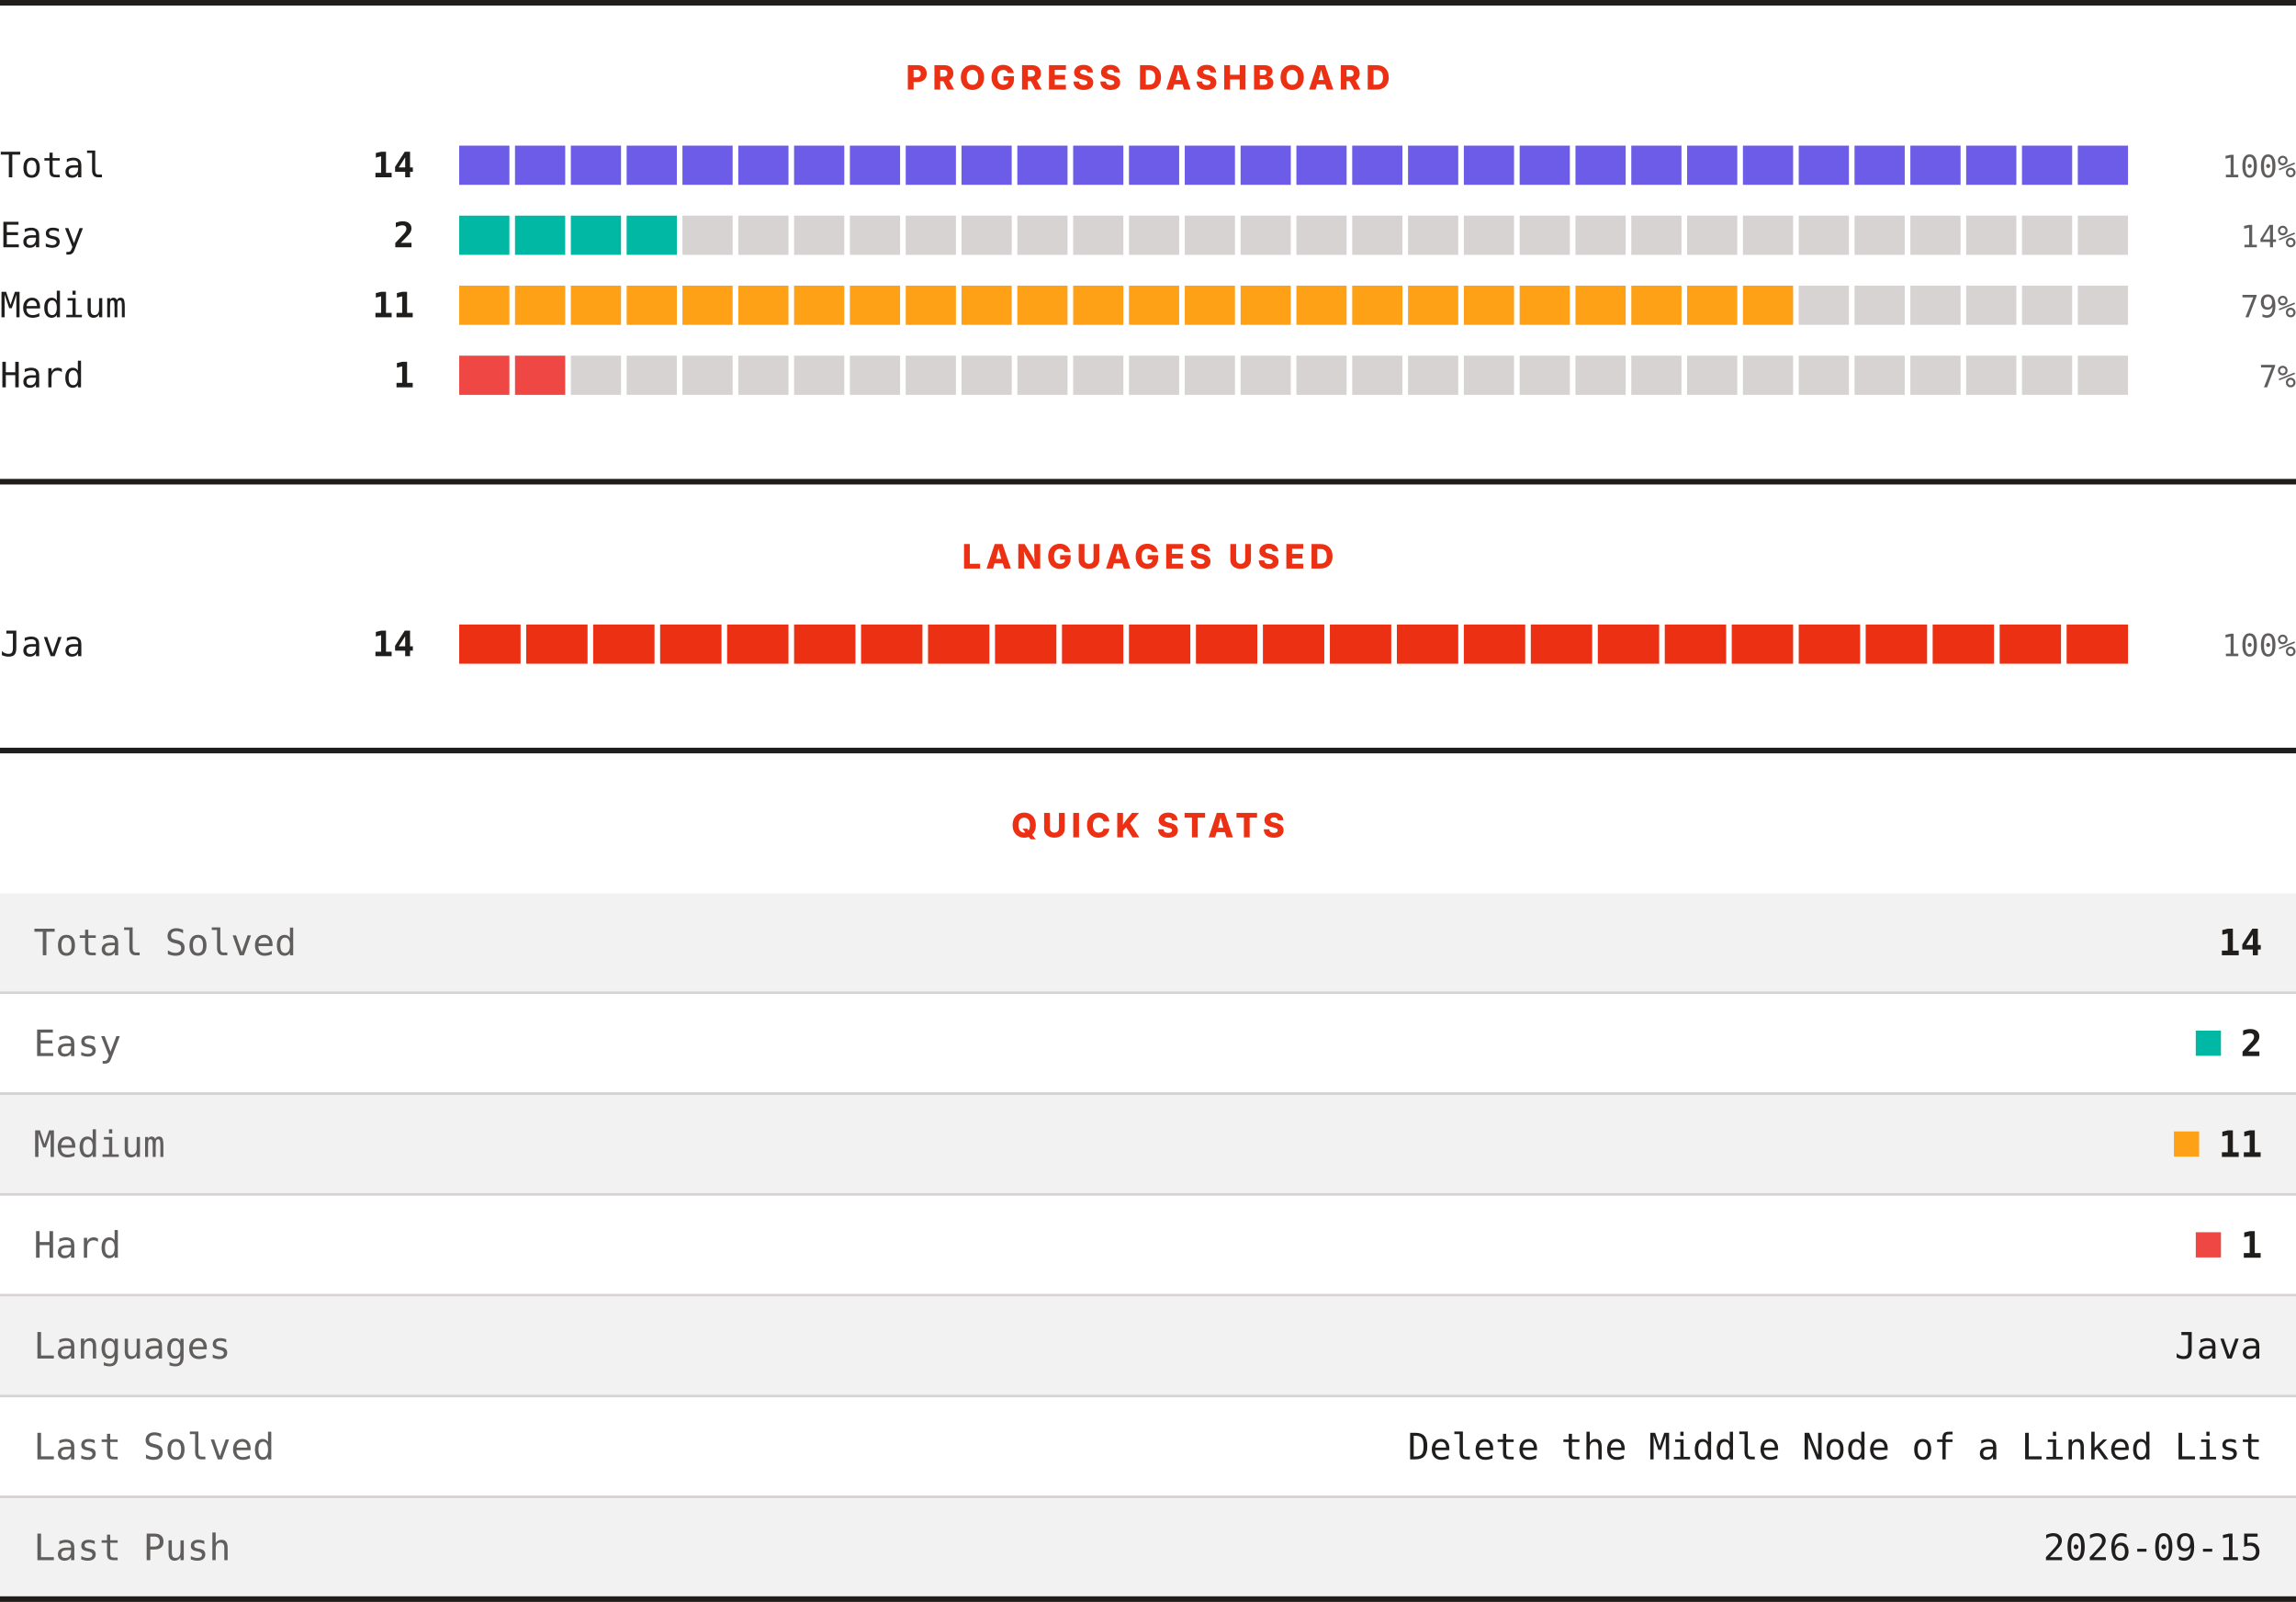
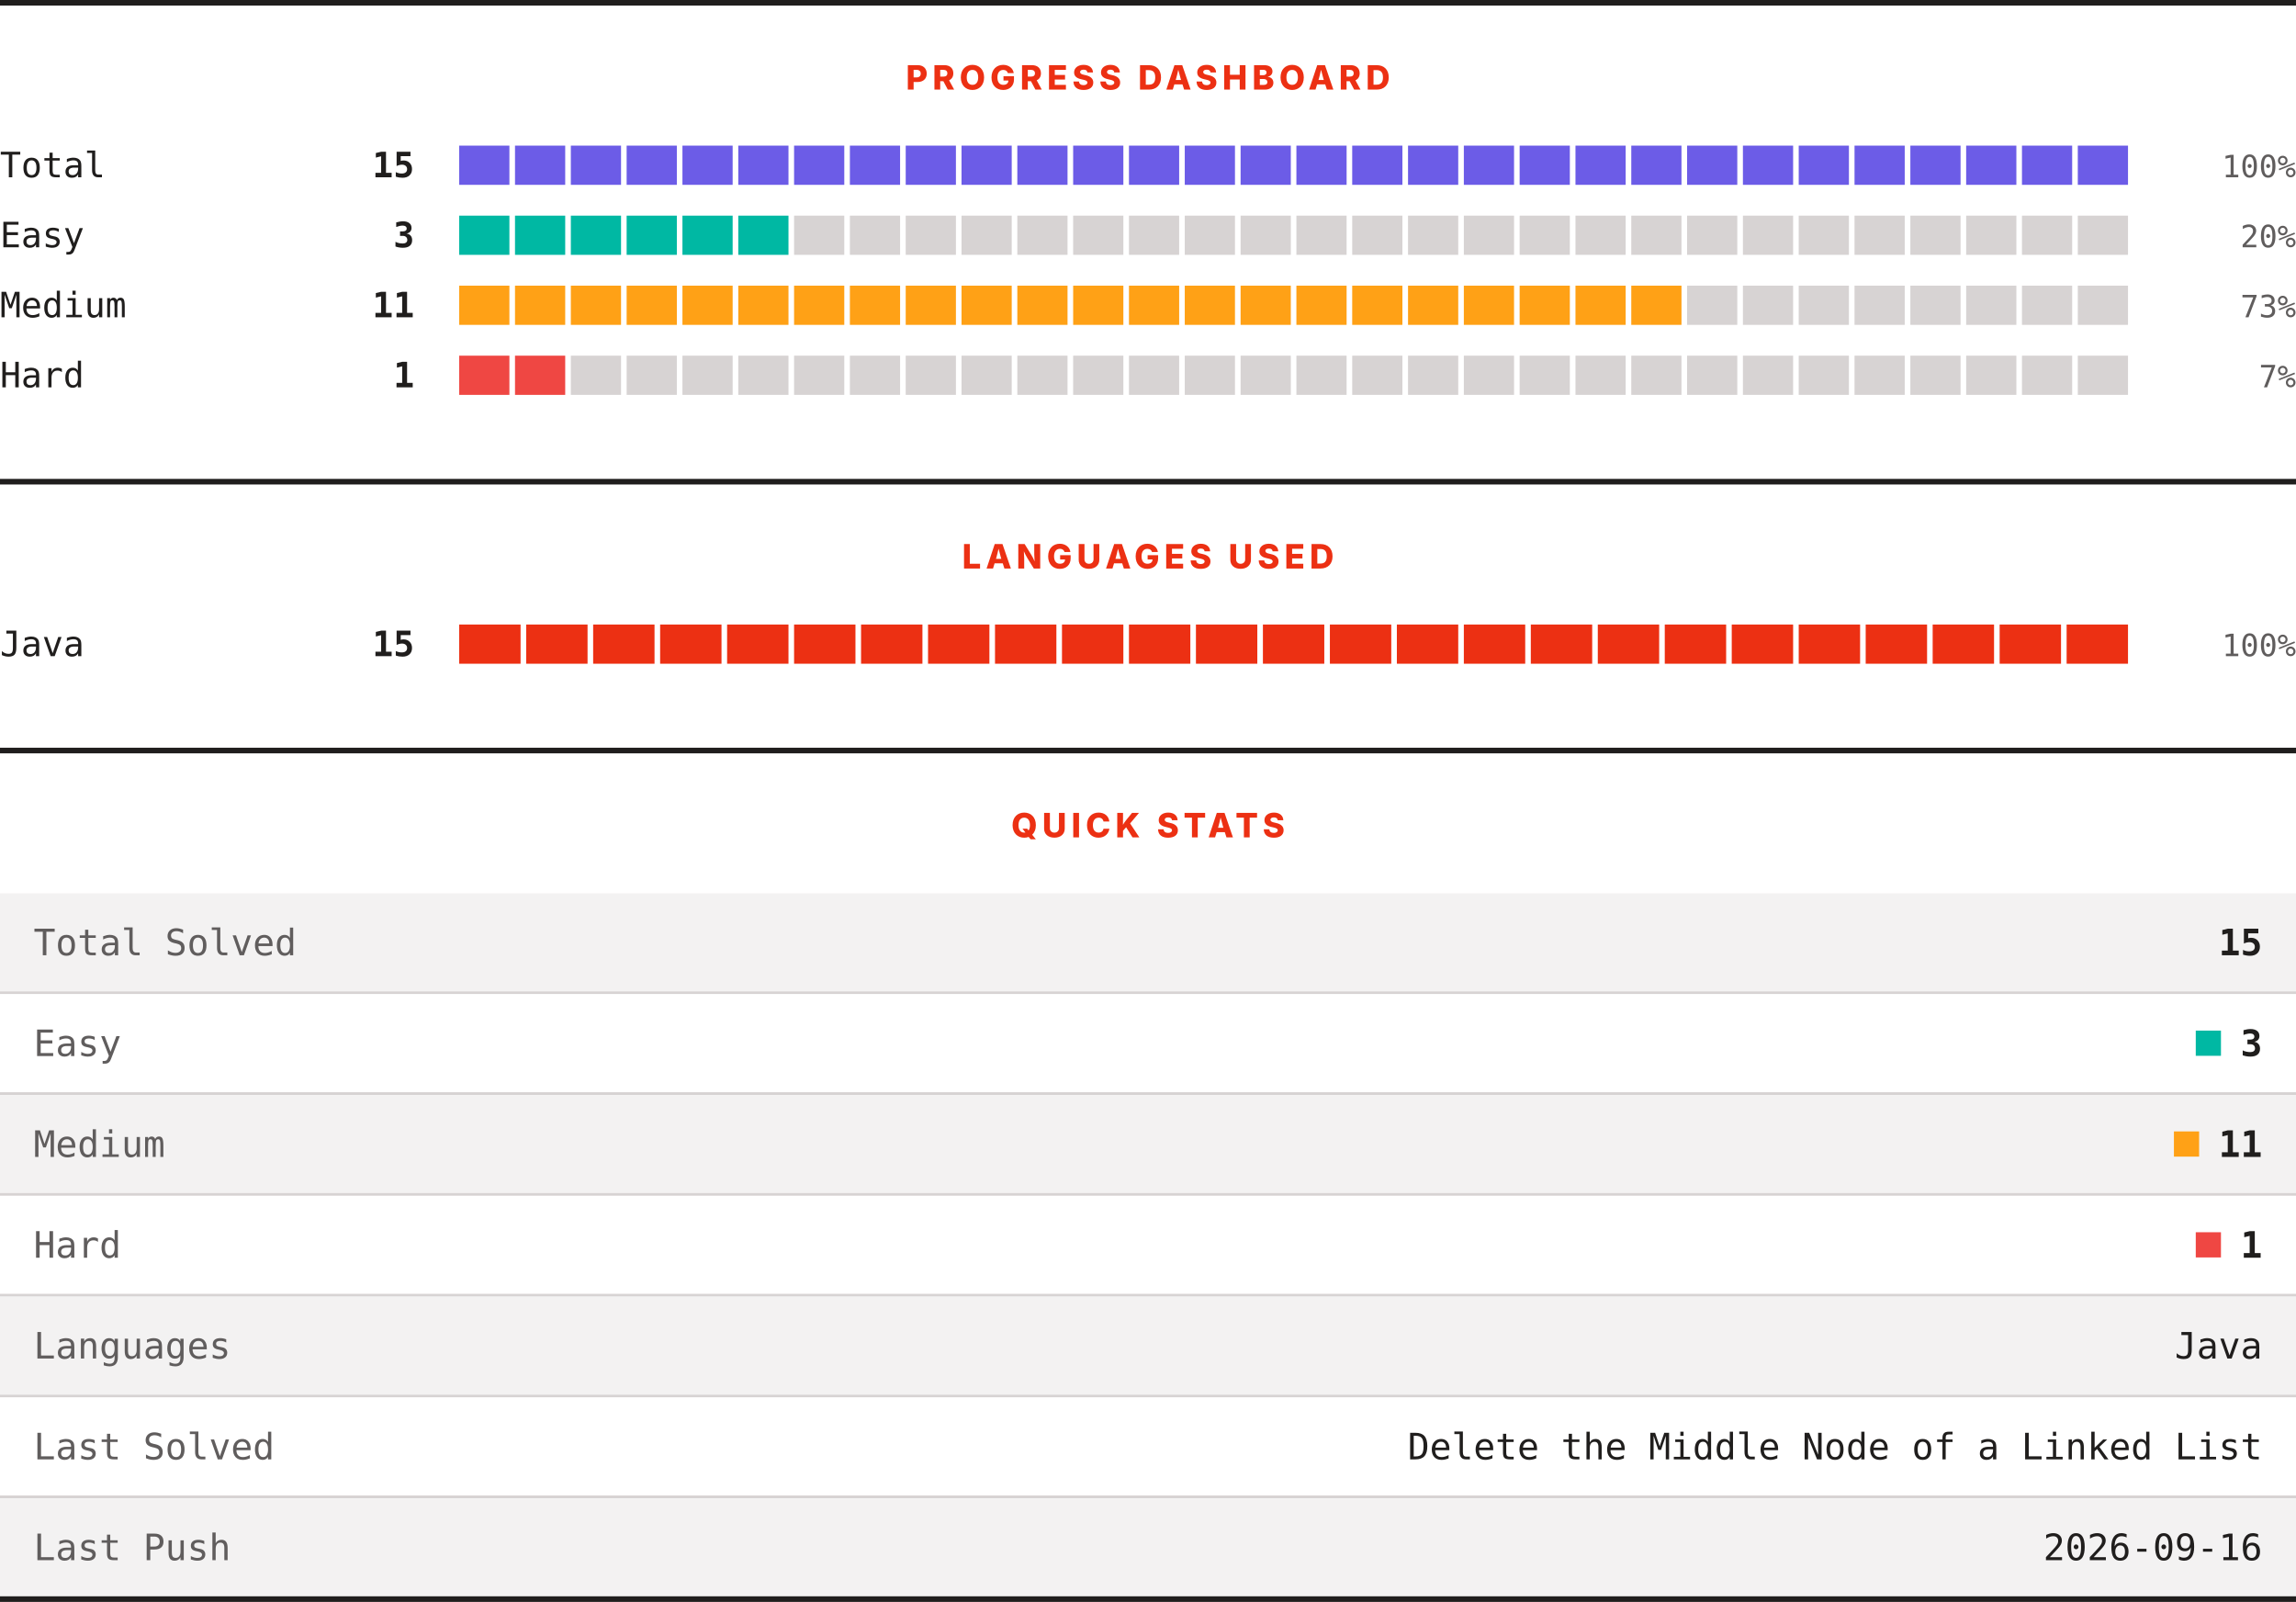
<svg xmlns="http://www.w3.org/2000/svg" width="820" height="572" viewBox="0 0 820 572" role="img" aria-label="LeetCode progress, languages and quick stats">
  <rect width="820" height="572" fill="#ffffff" />
  <rect x="0" y="0" width="820" height="2" fill="#201e1d" />
  <text x="410" y="32" text-anchor="middle" font-family="Archivo, system-ui, -apple-system, Segoe UI, sans-serif" font-size="12" font-weight="800" letter-spacing="1.68" fill="#ec3013">PROGRESS DASHBOARD</text>
  <text x="0" y="63.3" font-family="ui-monospace, SFMono-Regular, Menlo, Consolas, monospace" font-size="12.5" fill="#201e1d">Total</text>
-   <text x="148" y="63.3" text-anchor="end" font-family="ui-monospace, SFMono-Regular, Menlo, Consolas, monospace" font-size="12.5" font-weight="700" fill="#201e1d">14</text>
+   <text x="148" y="63.3" text-anchor="end" font-family="ui-monospace, SFMono-Regular, Menlo, Consolas, monospace" font-size="12.5" font-weight="700" fill="#201e1d">15</text>
  <rect x="164.00" y="52" width="17.93" height="14" fill="#6c5ce7" />
  <rect x="183.93" y="52" width="17.93" height="14" fill="#6c5ce7" />
  <rect x="203.87" y="52" width="17.93" height="14" fill="#6c5ce7" />
  <rect x="223.80" y="52" width="17.93" height="14" fill="#6c5ce7" />
  <rect x="243.73" y="52" width="17.93" height="14" fill="#6c5ce7" />
  <rect x="263.67" y="52" width="17.93" height="14" fill="#6c5ce7" />
  <rect x="283.60" y="52" width="17.93" height="14" fill="#6c5ce7" />
  <rect x="303.53" y="52" width="17.93" height="14" fill="#6c5ce7" />
  <rect x="323.47" y="52" width="17.93" height="14" fill="#6c5ce7" />
  <rect x="343.40" y="52" width="17.93" height="14" fill="#6c5ce7" />
  <rect x="363.33" y="52" width="17.93" height="14" fill="#6c5ce7" />
  <rect x="383.27" y="52" width="17.93" height="14" fill="#6c5ce7" />
  <rect x="403.20" y="52" width="17.93" height="14" fill="#6c5ce7" />
  <rect x="423.13" y="52" width="17.93" height="14" fill="#6c5ce7" />
  <rect x="443.07" y="52" width="17.93" height="14" fill="#6c5ce7" />
  <rect x="463.00" y="52" width="17.93" height="14" fill="#6c5ce7" />
  <rect x="482.93" y="52" width="17.93" height="14" fill="#6c5ce7" />
  <rect x="502.87" y="52" width="17.93" height="14" fill="#6c5ce7" />
  <rect x="522.80" y="52" width="17.93" height="14" fill="#6c5ce7" />
  <rect x="542.73" y="52" width="17.93" height="14" fill="#6c5ce7" />
  <rect x="562.67" y="52" width="17.93" height="14" fill="#6c5ce7" />
  <rect x="582.60" y="52" width="17.93" height="14" fill="#6c5ce7" />
  <rect x="602.53" y="52" width="17.93" height="14" fill="#6c5ce7" />
  <rect x="622.47" y="52" width="17.93" height="14" fill="#6c5ce7" />
  <rect x="642.40" y="52" width="17.93" height="14" fill="#6c5ce7" />
  <rect x="662.33" y="52" width="17.93" height="14" fill="#6c5ce7" />
  <rect x="682.27" y="52" width="17.93" height="14" fill="#6c5ce7" />
  <rect x="702.20" y="52" width="17.93" height="14" fill="#6c5ce7" />
  <rect x="722.13" y="52" width="17.93" height="14" fill="#6c5ce7" />
  <rect x="742.07" y="52" width="17.93" height="14" fill="#6c5ce7" />
  <text x="820" y="63.3" text-anchor="end" font-family="ui-monospace, SFMono-Regular, Menlo, Consolas, monospace" font-size="11" fill="#605d5d">100%</text>
  <text x="0" y="88.3" font-family="ui-monospace, SFMono-Regular, Menlo, Consolas, monospace" font-size="12.5" fill="#201e1d">Easy</text>
-   <text x="148" y="88.3" text-anchor="end" font-family="ui-monospace, SFMono-Regular, Menlo, Consolas, monospace" font-size="12.5" font-weight="700" fill="#201e1d">2</text>
+   <text x="148" y="88.3" text-anchor="end" font-family="ui-monospace, SFMono-Regular, Menlo, Consolas, monospace" font-size="12.5" font-weight="700" fill="#201e1d">3</text>
  <rect x="164.00" y="77" width="17.93" height="14" fill="#00b8a3" />
  <rect x="183.93" y="77" width="17.93" height="14" fill="#00b8a3" />
  <rect x="203.87" y="77" width="17.93" height="14" fill="#00b8a3" />
  <rect x="223.80" y="77" width="17.93" height="14" fill="#00b8a3" />
-   <rect x="243.73" y="77" width="17.93" height="14" fill="#d7d3d3" />
-   <rect x="263.67" y="77" width="17.93" height="14" fill="#d7d3d3" />
+   <rect x="243.73" y="77" width="17.93" height="14" fill="#00b8a3" />
+   <rect x="263.67" y="77" width="17.93" height="14" fill="#00b8a3" />
  <rect x="283.60" y="77" width="17.93" height="14" fill="#d7d3d3" />
  <rect x="303.53" y="77" width="17.93" height="14" fill="#d7d3d3" />
  <rect x="323.47" y="77" width="17.93" height="14" fill="#d7d3d3" />
  <rect x="343.40" y="77" width="17.93" height="14" fill="#d7d3d3" />
  <rect x="363.33" y="77" width="17.93" height="14" fill="#d7d3d3" />
  <rect x="383.27" y="77" width="17.93" height="14" fill="#d7d3d3" />
  <rect x="403.20" y="77" width="17.93" height="14" fill="#d7d3d3" />
  <rect x="423.13" y="77" width="17.93" height="14" fill="#d7d3d3" />
  <rect x="443.07" y="77" width="17.93" height="14" fill="#d7d3d3" />
  <rect x="463.00" y="77" width="17.93" height="14" fill="#d7d3d3" />
  <rect x="482.93" y="77" width="17.93" height="14" fill="#d7d3d3" />
  <rect x="502.87" y="77" width="17.93" height="14" fill="#d7d3d3" />
  <rect x="522.80" y="77" width="17.93" height="14" fill="#d7d3d3" />
  <rect x="542.73" y="77" width="17.93" height="14" fill="#d7d3d3" />
  <rect x="562.67" y="77" width="17.93" height="14" fill="#d7d3d3" />
  <rect x="582.60" y="77" width="17.93" height="14" fill="#d7d3d3" />
  <rect x="602.53" y="77" width="17.93" height="14" fill="#d7d3d3" />
  <rect x="622.47" y="77" width="17.93" height="14" fill="#d7d3d3" />
  <rect x="642.40" y="77" width="17.93" height="14" fill="#d7d3d3" />
  <rect x="662.33" y="77" width="17.93" height="14" fill="#d7d3d3" />
  <rect x="682.27" y="77" width="17.93" height="14" fill="#d7d3d3" />
  <rect x="702.20" y="77" width="17.93" height="14" fill="#d7d3d3" />
  <rect x="722.13" y="77" width="17.93" height="14" fill="#d7d3d3" />
  <rect x="742.07" y="77" width="17.93" height="14" fill="#d7d3d3" />
-   <text x="820" y="88.3" text-anchor="end" font-family="ui-monospace, SFMono-Regular, Menlo, Consolas, monospace" font-size="11" fill="#605d5d">14%</text>
+   <text x="820" y="88.3" text-anchor="end" font-family="ui-monospace, SFMono-Regular, Menlo, Consolas, monospace" font-size="11" fill="#605d5d">20%</text>
  <text x="0" y="113.3" font-family="ui-monospace, SFMono-Regular, Menlo, Consolas, monospace" font-size="12.5" fill="#201e1d">Medium</text>
  <text x="148" y="113.3" text-anchor="end" font-family="ui-monospace, SFMono-Regular, Menlo, Consolas, monospace" font-size="12.5" font-weight="700" fill="#201e1d">11</text>
  <rect x="164.00" y="102" width="17.93" height="14" fill="#ffa116" />
  <rect x="183.93" y="102" width="17.93" height="14" fill="#ffa116" />
  <rect x="203.87" y="102" width="17.93" height="14" fill="#ffa116" />
  <rect x="223.80" y="102" width="17.93" height="14" fill="#ffa116" />
  <rect x="243.73" y="102" width="17.93" height="14" fill="#ffa116" />
  <rect x="263.67" y="102" width="17.93" height="14" fill="#ffa116" />
  <rect x="283.60" y="102" width="17.93" height="14" fill="#ffa116" />
  <rect x="303.53" y="102" width="17.93" height="14" fill="#ffa116" />
  <rect x="323.47" y="102" width="17.93" height="14" fill="#ffa116" />
  <rect x="343.40" y="102" width="17.93" height="14" fill="#ffa116" />
  <rect x="363.33" y="102" width="17.93" height="14" fill="#ffa116" />
  <rect x="383.27" y="102" width="17.93" height="14" fill="#ffa116" />
  <rect x="403.20" y="102" width="17.93" height="14" fill="#ffa116" />
  <rect x="423.13" y="102" width="17.93" height="14" fill="#ffa116" />
  <rect x="443.07" y="102" width="17.93" height="14" fill="#ffa116" />
  <rect x="463.00" y="102" width="17.93" height="14" fill="#ffa116" />
  <rect x="482.93" y="102" width="17.93" height="14" fill="#ffa116" />
  <rect x="502.87" y="102" width="17.93" height="14" fill="#ffa116" />
  <rect x="522.80" y="102" width="17.93" height="14" fill="#ffa116" />
  <rect x="542.73" y="102" width="17.93" height="14" fill="#ffa116" />
  <rect x="562.67" y="102" width="17.93" height="14" fill="#ffa116" />
  <rect x="582.60" y="102" width="17.93" height="14" fill="#ffa116" />
-   <rect x="602.53" y="102" width="17.93" height="14" fill="#ffa116" />
-   <rect x="622.47" y="102" width="17.93" height="14" fill="#ffa116" />
+   <rect x="602.53" y="102" width="17.93" height="14" fill="#d7d3d3" />
+   <rect x="622.47" y="102" width="17.93" height="14" fill="#d7d3d3" />
  <rect x="642.40" y="102" width="17.93" height="14" fill="#d7d3d3" />
  <rect x="662.33" y="102" width="17.93" height="14" fill="#d7d3d3" />
  <rect x="682.27" y="102" width="17.93" height="14" fill="#d7d3d3" />
  <rect x="702.20" y="102" width="17.93" height="14" fill="#d7d3d3" />
  <rect x="722.13" y="102" width="17.93" height="14" fill="#d7d3d3" />
  <rect x="742.07" y="102" width="17.93" height="14" fill="#d7d3d3" />
-   <text x="820" y="113.3" text-anchor="end" font-family="ui-monospace, SFMono-Regular, Menlo, Consolas, monospace" font-size="11" fill="#605d5d">79%</text>
+   <text x="820" y="113.3" text-anchor="end" font-family="ui-monospace, SFMono-Regular, Menlo, Consolas, monospace" font-size="11" fill="#605d5d">73%</text>
  <text x="0" y="138.3" font-family="ui-monospace, SFMono-Regular, Menlo, Consolas, monospace" font-size="12.5" fill="#201e1d">Hard</text>
  <text x="148" y="138.3" text-anchor="end" font-family="ui-monospace, SFMono-Regular, Menlo, Consolas, monospace" font-size="12.5" font-weight="700" fill="#201e1d">1</text>
  <rect x="164.00" y="127" width="17.93" height="14" fill="#ef4743" />
  <rect x="183.93" y="127" width="17.93" height="14" fill="#ef4743" />
  <rect x="203.87" y="127" width="17.93" height="14" fill="#d7d3d3" />
  <rect x="223.80" y="127" width="17.93" height="14" fill="#d7d3d3" />
  <rect x="243.73" y="127" width="17.93" height="14" fill="#d7d3d3" />
  <rect x="263.67" y="127" width="17.93" height="14" fill="#d7d3d3" />
  <rect x="283.60" y="127" width="17.93" height="14" fill="#d7d3d3" />
  <rect x="303.53" y="127" width="17.93" height="14" fill="#d7d3d3" />
  <rect x="323.47" y="127" width="17.93" height="14" fill="#d7d3d3" />
  <rect x="343.40" y="127" width="17.93" height="14" fill="#d7d3d3" />
  <rect x="363.33" y="127" width="17.93" height="14" fill="#d7d3d3" />
  <rect x="383.27" y="127" width="17.93" height="14" fill="#d7d3d3" />
  <rect x="403.20" y="127" width="17.93" height="14" fill="#d7d3d3" />
  <rect x="423.13" y="127" width="17.93" height="14" fill="#d7d3d3" />
  <rect x="443.07" y="127" width="17.93" height="14" fill="#d7d3d3" />
  <rect x="463.00" y="127" width="17.93" height="14" fill="#d7d3d3" />
  <rect x="482.93" y="127" width="17.93" height="14" fill="#d7d3d3" />
  <rect x="502.87" y="127" width="17.93" height="14" fill="#d7d3d3" />
  <rect x="522.80" y="127" width="17.93" height="14" fill="#d7d3d3" />
  <rect x="542.73" y="127" width="17.93" height="14" fill="#d7d3d3" />
  <rect x="562.67" y="127" width="17.93" height="14" fill="#d7d3d3" />
  <rect x="582.60" y="127" width="17.93" height="14" fill="#d7d3d3" />
  <rect x="602.53" y="127" width="17.93" height="14" fill="#d7d3d3" />
  <rect x="622.47" y="127" width="17.93" height="14" fill="#d7d3d3" />
  <rect x="642.40" y="127" width="17.93" height="14" fill="#d7d3d3" />
  <rect x="662.33" y="127" width="17.93" height="14" fill="#d7d3d3" />
  <rect x="682.27" y="127" width="17.93" height="14" fill="#d7d3d3" />
  <rect x="702.20" y="127" width="17.93" height="14" fill="#d7d3d3" />
  <rect x="722.13" y="127" width="17.93" height="14" fill="#d7d3d3" />
  <rect x="742.07" y="127" width="17.93" height="14" fill="#d7d3d3" />
  <text x="820" y="138.3" text-anchor="end" font-family="ui-monospace, SFMono-Regular, Menlo, Consolas, monospace" font-size="11" fill="#605d5d">7%</text>
  <rect x="0" y="171" width="820" height="2" fill="#201e1d" />
  <text x="410" y="203" text-anchor="middle" font-family="Archivo, system-ui, -apple-system, Segoe UI, sans-serif" font-size="12" font-weight="800" letter-spacing="1.68" fill="#ec3013">LANGUAGES USED</text>
  <text x="0" y="234.3" font-family="ui-monospace, SFMono-Regular, Menlo, Consolas, monospace" font-size="12.5" fill="#201e1d">Java</text>
-   <text x="148" y="234.3" text-anchor="end" font-family="ui-monospace, SFMono-Regular, Menlo, Consolas, monospace" font-size="12.5" font-weight="700" fill="#201e1d">14</text>
+   <text x="148" y="234.3" text-anchor="end" font-family="ui-monospace, SFMono-Regular, Menlo, Consolas, monospace" font-size="12.5" font-weight="700" fill="#201e1d">15</text>
  <rect x="164.00" y="223" width="21.92" height="14" fill="#ec3013" />
  <rect x="187.92" y="223" width="21.92" height="14" fill="#ec3013" />
  <rect x="211.84" y="223" width="21.92" height="14" fill="#ec3013" />
  <rect x="235.76" y="223" width="21.92" height="14" fill="#ec3013" />
  <rect x="259.68" y="223" width="21.92" height="14" fill="#ec3013" />
  <rect x="283.60" y="223" width="21.92" height="14" fill="#ec3013" />
  <rect x="307.52" y="223" width="21.92" height="14" fill="#ec3013" />
  <rect x="331.44" y="223" width="21.92" height="14" fill="#ec3013" />
  <rect x="355.36" y="223" width="21.92" height="14" fill="#ec3013" />
  <rect x="379.28" y="223" width="21.92" height="14" fill="#ec3013" />
  <rect x="403.20" y="223" width="21.92" height="14" fill="#ec3013" />
  <rect x="427.12" y="223" width="21.92" height="14" fill="#ec3013" />
  <rect x="451.04" y="223" width="21.92" height="14" fill="#ec3013" />
  <rect x="474.96" y="223" width="21.92" height="14" fill="#ec3013" />
  <rect x="498.88" y="223" width="21.92" height="14" fill="#ec3013" />
  <rect x="522.80" y="223" width="21.92" height="14" fill="#ec3013" />
  <rect x="546.72" y="223" width="21.92" height="14" fill="#ec3013" />
  <rect x="570.64" y="223" width="21.92" height="14" fill="#ec3013" />
  <rect x="594.56" y="223" width="21.92" height="14" fill="#ec3013" />
  <rect x="618.48" y="223" width="21.92" height="14" fill="#ec3013" />
  <rect x="642.40" y="223" width="21.92" height="14" fill="#ec3013" />
  <rect x="666.32" y="223" width="21.92" height="14" fill="#ec3013" />
  <rect x="690.24" y="223" width="21.92" height="14" fill="#ec3013" />
  <rect x="714.16" y="223" width="21.92" height="14" fill="#ec3013" />
  <rect x="738.08" y="223" width="21.92" height="14" fill="#ec3013" />
  <text x="820" y="234.3" text-anchor="end" font-family="ui-monospace, SFMono-Regular, Menlo, Consolas, monospace" font-size="11" fill="#605d5d">100%</text>
  <rect x="0" y="267" width="820" height="2" fill="#201e1d" />
  <text x="410" y="299" text-anchor="middle" font-family="Archivo, system-ui, -apple-system, Segoe UI, sans-serif" font-size="12" font-weight="800" letter-spacing="1.68" fill="#ec3013">QUICK STATS</text>
  <rect x="0" y="319" width="820" height="35" fill="#f3f2f2" />
  <text x="12" y="341.1" font-family="ui-monospace, SFMono-Regular, Menlo, Consolas, monospace" font-size="13" fill="#605d5d">Total Solved</text>
-   <text x="808" y="341.1" text-anchor="end" font-family="ui-monospace, SFMono-Regular, Menlo, Consolas, monospace" font-size="13" font-weight="700" fill="#201e1d">14</text>
+   <text x="808" y="341.1" text-anchor="end" font-family="ui-monospace, SFMono-Regular, Menlo, Consolas, monospace" font-size="13" font-weight="700" fill="#201e1d">15</text>
  <rect x="0" y="354" width="820" height="1" fill="#d7d3d3" />
  <rect x="0" y="355" width="820" height="35" fill="#ffffff" />
  <text x="12" y="377.1" font-family="ui-monospace, SFMono-Regular, Menlo, Consolas, monospace" font-size="13" fill="#605d5d">Easy</text>
  <rect x="784.2" y="368" width="9" height="9" fill="#00b8a3" />
-   <text x="808" y="377.1" text-anchor="end" font-family="ui-monospace, SFMono-Regular, Menlo, Consolas, monospace" font-size="13" font-weight="700" fill="#201e1d">2</text>
+   <text x="808" y="377.1" text-anchor="end" font-family="ui-monospace, SFMono-Regular, Menlo, Consolas, monospace" font-size="13" font-weight="700" fill="#201e1d">3</text>
  <rect x="0" y="390" width="820" height="1" fill="#d7d3d3" />
  <rect x="0" y="391" width="820" height="35" fill="#f3f2f2" />
  <text x="12" y="413.1" font-family="ui-monospace, SFMono-Regular, Menlo, Consolas, monospace" font-size="13" fill="#605d5d">Medium</text>
  <rect x="776.4" y="404" width="9" height="9" fill="#ffa116" />
  <text x="808" y="413.1" text-anchor="end" font-family="ui-monospace, SFMono-Regular, Menlo, Consolas, monospace" font-size="13" font-weight="700" fill="#201e1d">11</text>
  <rect x="0" y="426" width="820" height="1" fill="#d7d3d3" />
  <rect x="0" y="427" width="820" height="35" fill="#ffffff" />
  <text x="12" y="449.1" font-family="ui-monospace, SFMono-Regular, Menlo, Consolas, monospace" font-size="13" fill="#605d5d">Hard</text>
  <rect x="784.2" y="440" width="9" height="9" fill="#ef4743" />
  <text x="808" y="449.1" text-anchor="end" font-family="ui-monospace, SFMono-Regular, Menlo, Consolas, monospace" font-size="13" font-weight="700" fill="#201e1d">1</text>
  <rect x="0" y="462" width="820" height="1" fill="#d7d3d3" />
  <rect x="0" y="463" width="820" height="35" fill="#f3f2f2" />
  <text x="12" y="485.1" font-family="ui-monospace, SFMono-Regular, Menlo, Consolas, monospace" font-size="13" fill="#605d5d">Languages</text>
  <text x="808" y="485.1" text-anchor="end" font-family="ui-monospace, SFMono-Regular, Menlo, Consolas, monospace" font-size="13" fill="#201e1d">Java</text>
  <rect x="0" y="498" width="820" height="1" fill="#d7d3d3" />
  <rect x="0" y="499" width="820" height="35" fill="#ffffff" />
  <text x="12" y="521.1" font-family="ui-monospace, SFMono-Regular, Menlo, Consolas, monospace" font-size="13" fill="#605d5d">Last Solved</text>
  <text x="808" y="521.1" text-anchor="end" font-family="ui-monospace, SFMono-Regular, Menlo, Consolas, monospace" font-size="13" fill="#201e1d">Delete the Middle Node of a Linked List</text>
  <rect x="0" y="534" width="820" height="1" fill="#d7d3d3" />
  <rect x="0" y="535" width="820" height="35" fill="#f3f2f2" />
  <text x="12" y="557.1" font-family="ui-monospace, SFMono-Regular, Menlo, Consolas, monospace" font-size="13" fill="#605d5d">Last Push</text>
-   <text x="808" y="557.1" text-anchor="end" font-family="ui-monospace, SFMono-Regular, Menlo, Consolas, monospace" font-size="13" fill="#201e1d">2026-09-15</text>
+   <text x="808" y="557.1" text-anchor="end" font-family="ui-monospace, SFMono-Regular, Menlo, Consolas, monospace" font-size="13" fill="#201e1d">2026-09-16</text>
  <rect x="0" y="570" width="820" height="2" fill="#201e1d" />
</svg>
